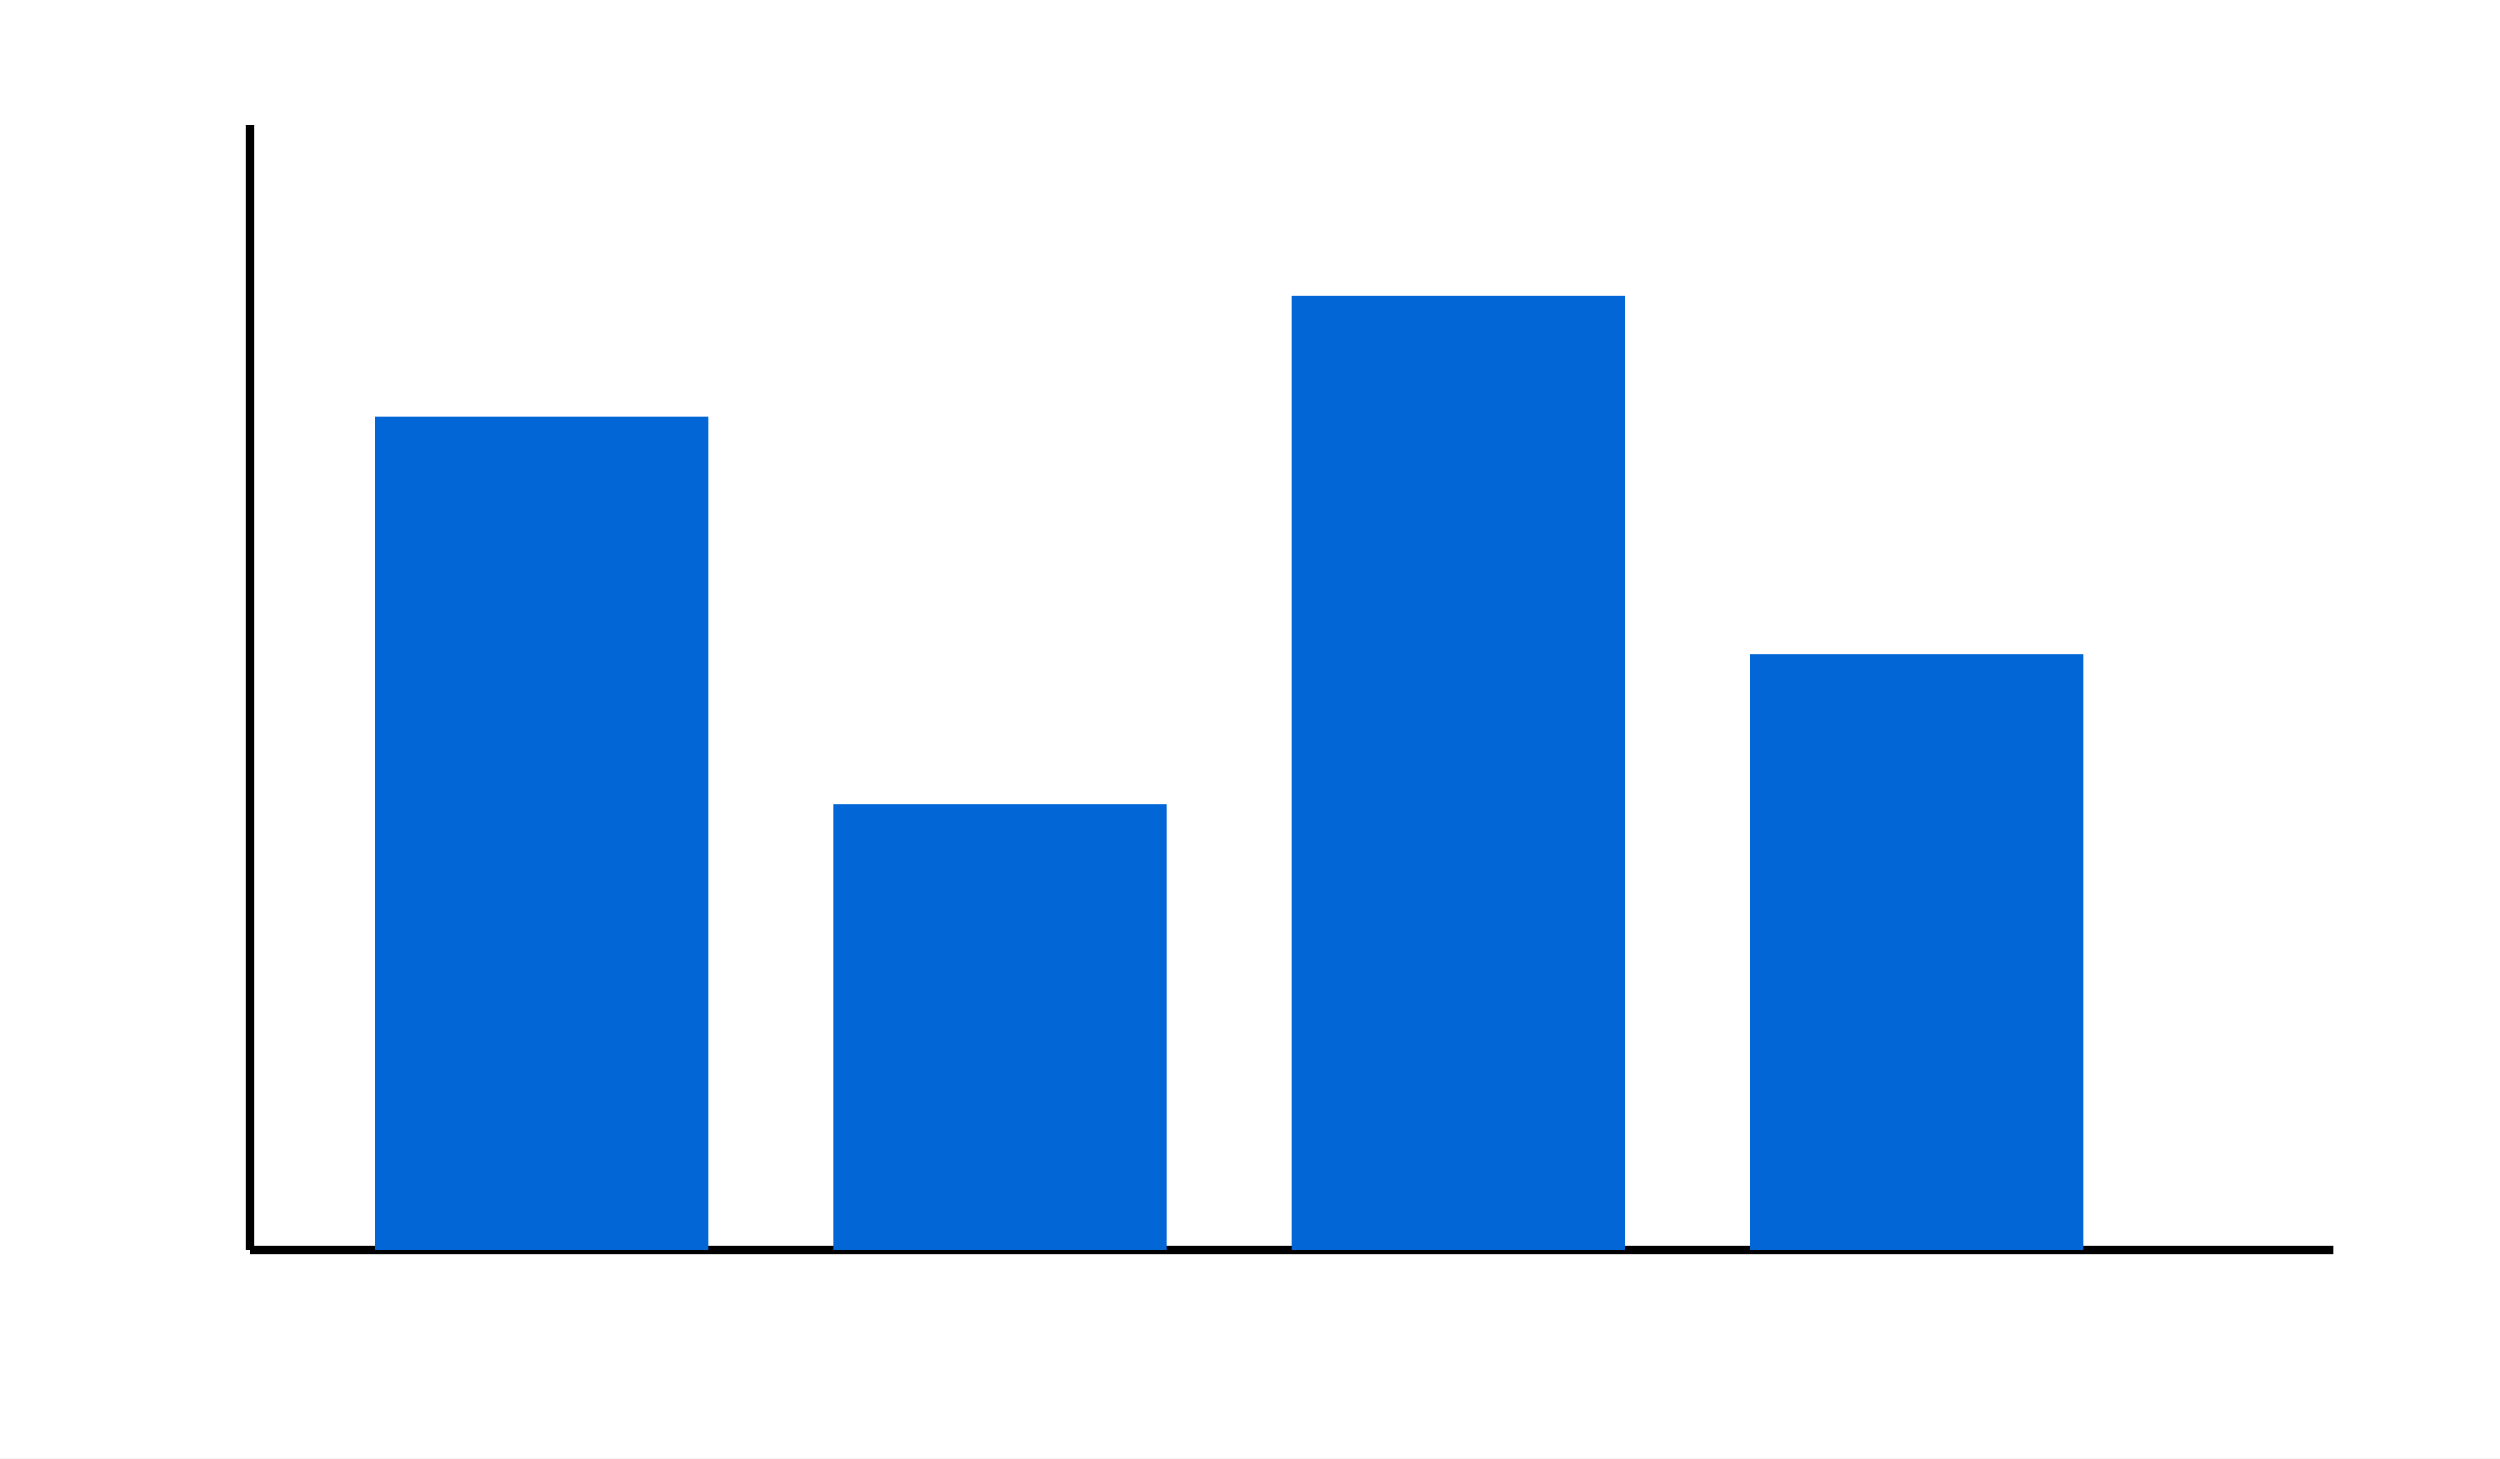
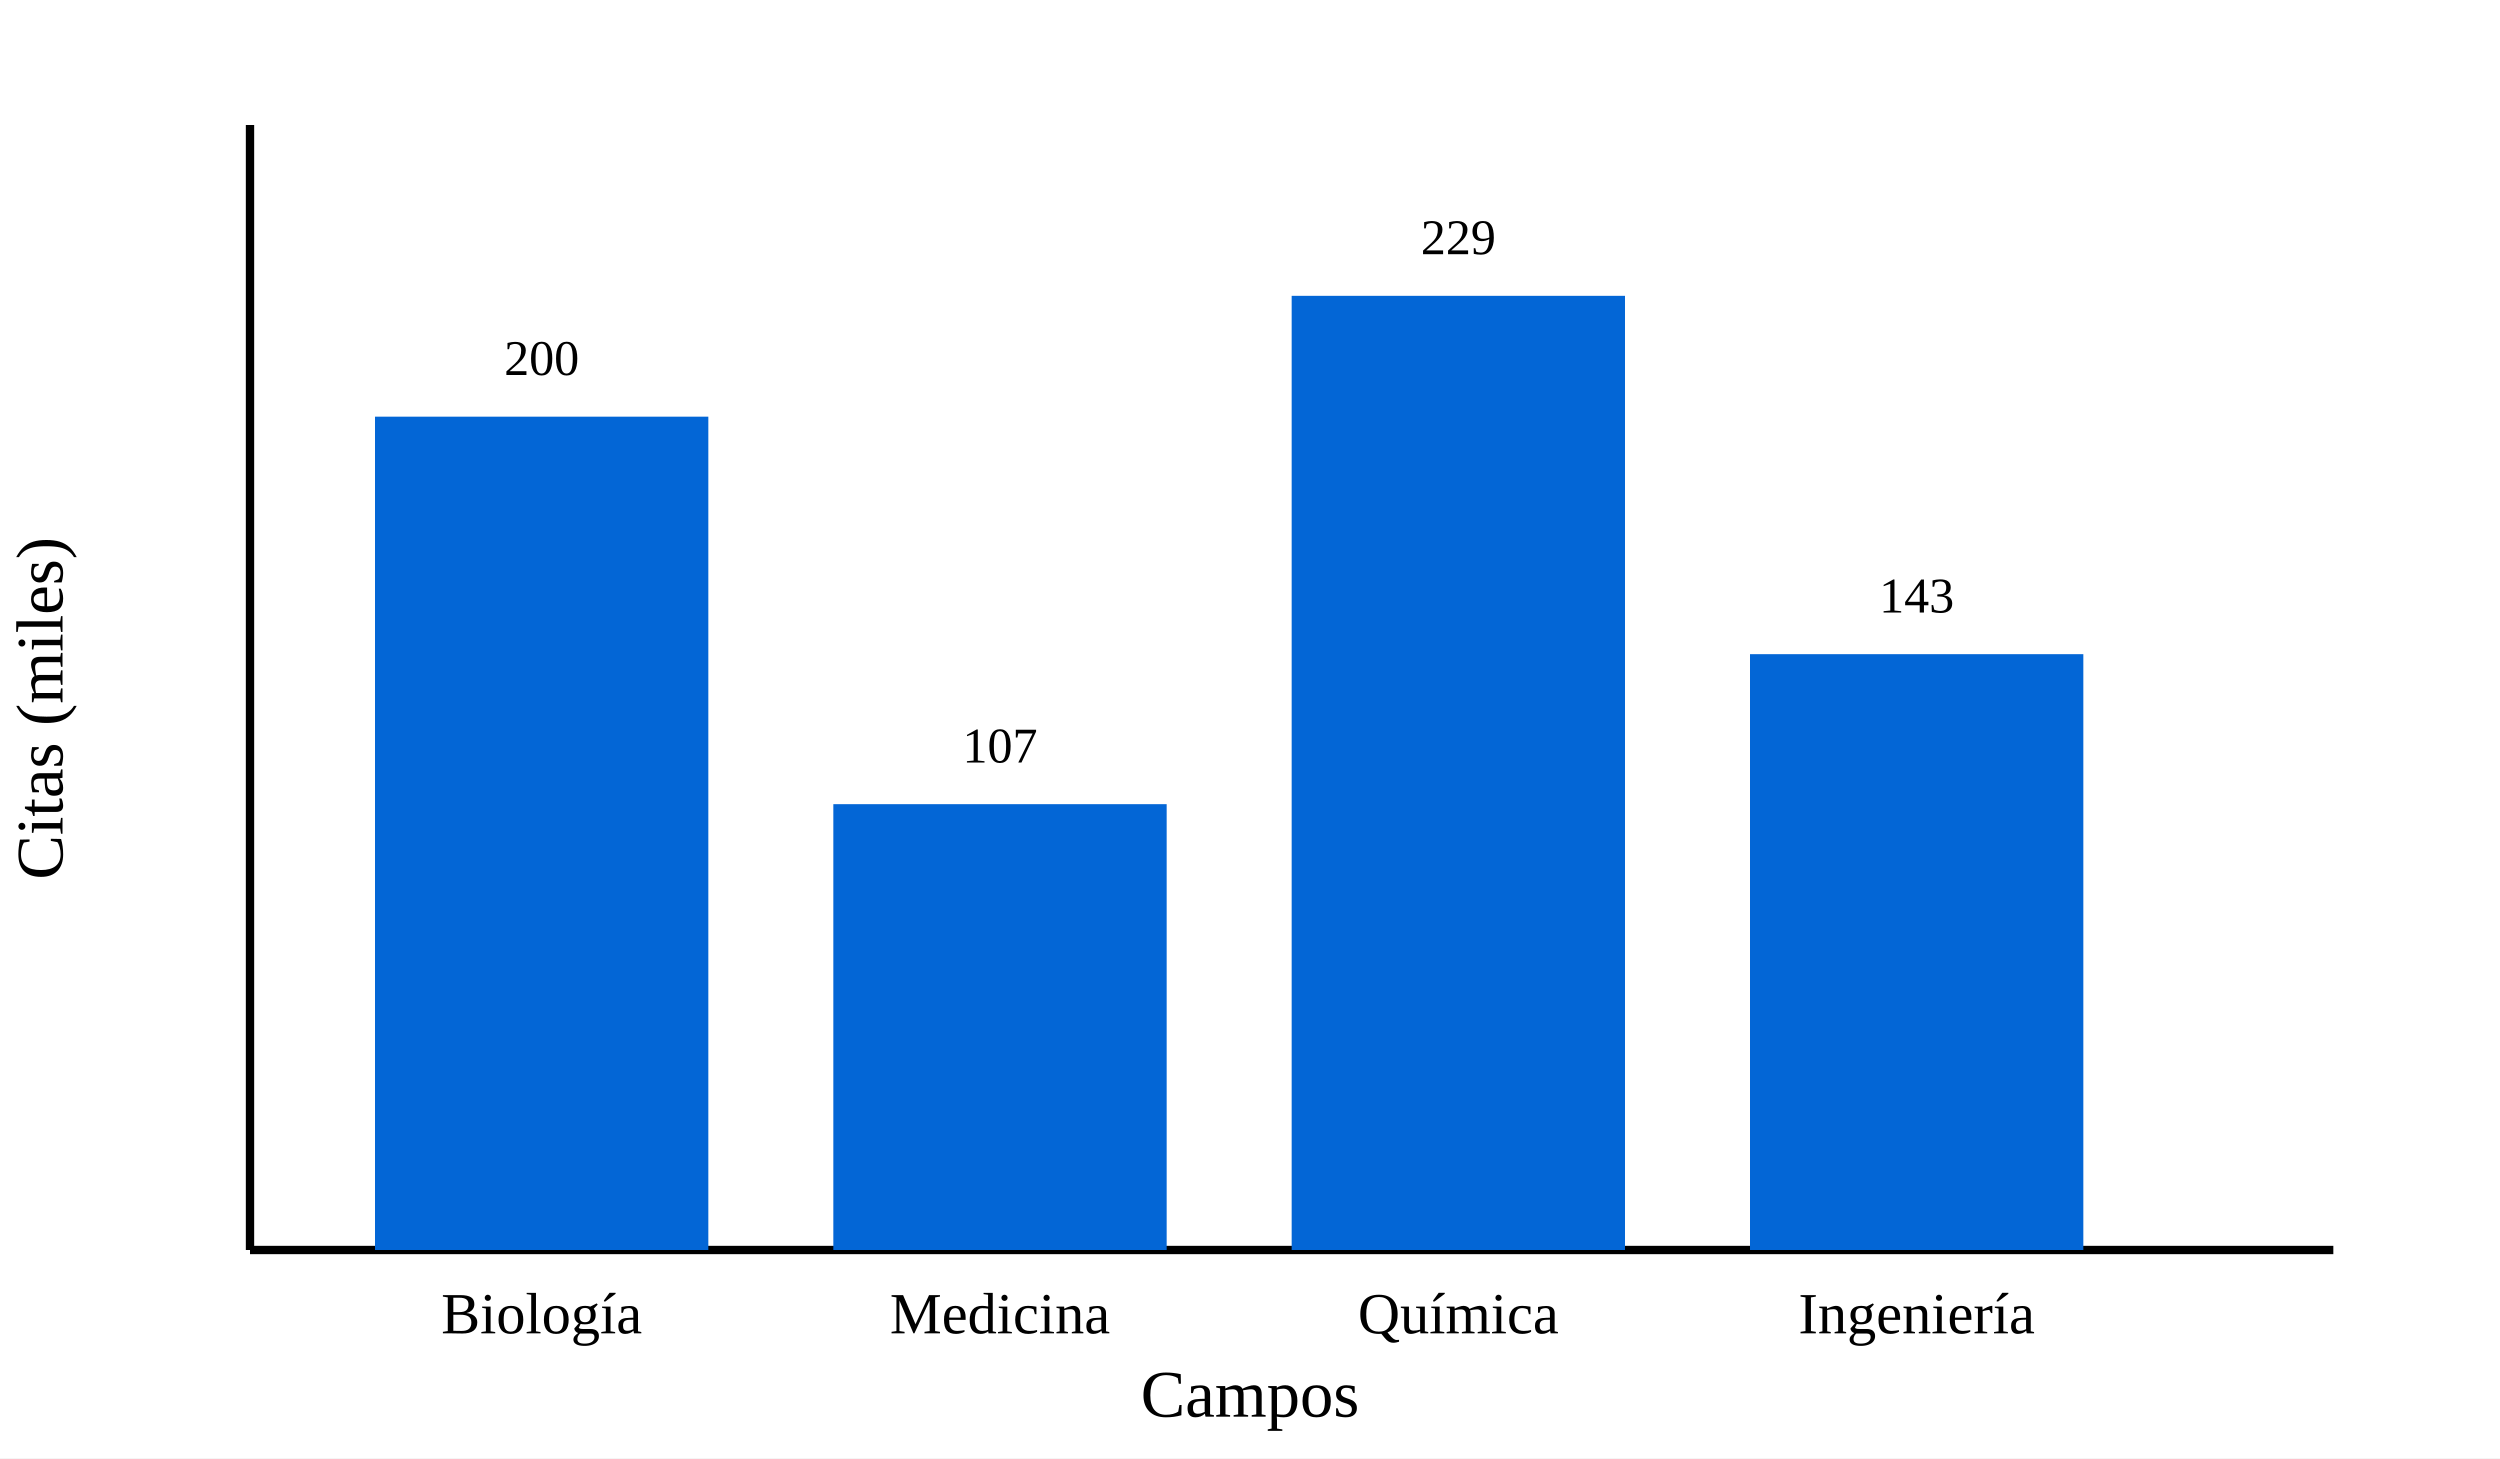
<svg xmlns="http://www.w3.org/2000/svg" width="600" height="350">
  <rect width="100%" height="100%" fill="#ffffff" />
  <g stroke="#000" stroke-width="2">
    <line x1="60" y1="30" x2="60" y2="300" />
    <line x1="60" y1="300" x2="560" y2="300" />
  </g>
  <g fill="#0366d6">
    <rect x="90" y="100" width="80" height="200" />
    <rect x="200" y="193" width="80" height="107" />
    <rect x="310" y="71" width="80" height="229" />
    <rect x="420" y="157" width="80" height="143" />
  </g>
+   <g fill="#000" font-size="12" text-anchor="middle">
+     <text x="130" y="90">200</text>
+     <text x="240" y="183">107</text>
+     <text x="350" y="61">229</text>
+     <text x="460" y="147">143</text>
+   </g>
+   <g fill="#000" font-size="14" text-anchor="middle">
+     <text x="130" y="320">Biología</text>
+     <text x="240" y="320">Medicina</text>
+     <text x="350" y="320">Química</text>
+     <text x="460" y="320">Ingeniería</text>
+   </g>
+   <text x="300" y="340" text-anchor="middle" font-size="16">Campos</text>
+   <text x="15" y="170" text-anchor="middle" font-size="16" transform="rotate(-90, 15, 170)">Citas (miles)</text>
</svg>
